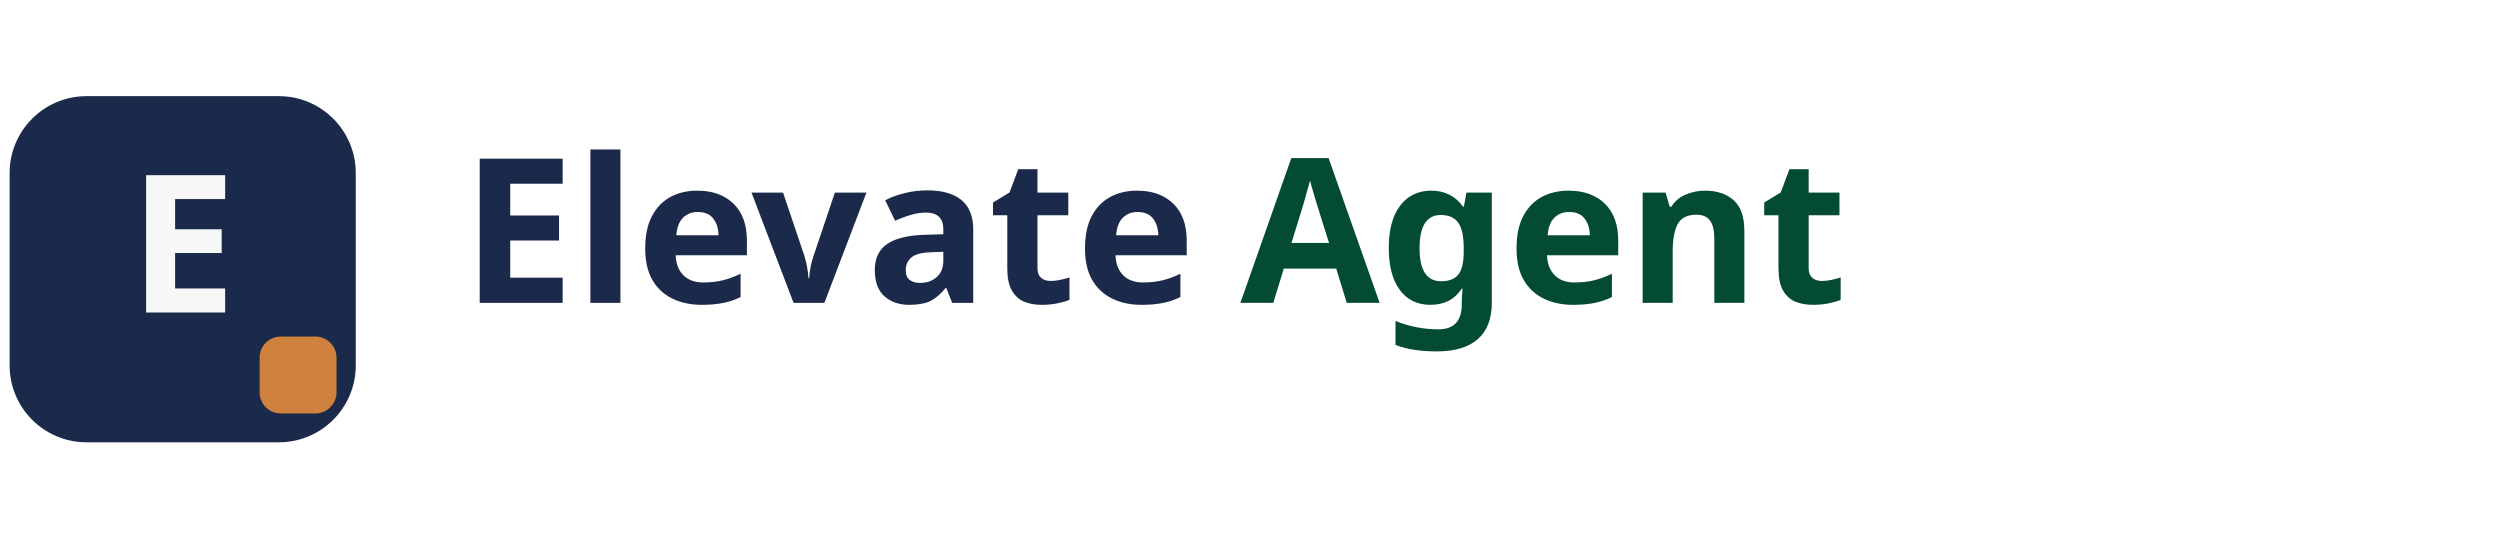
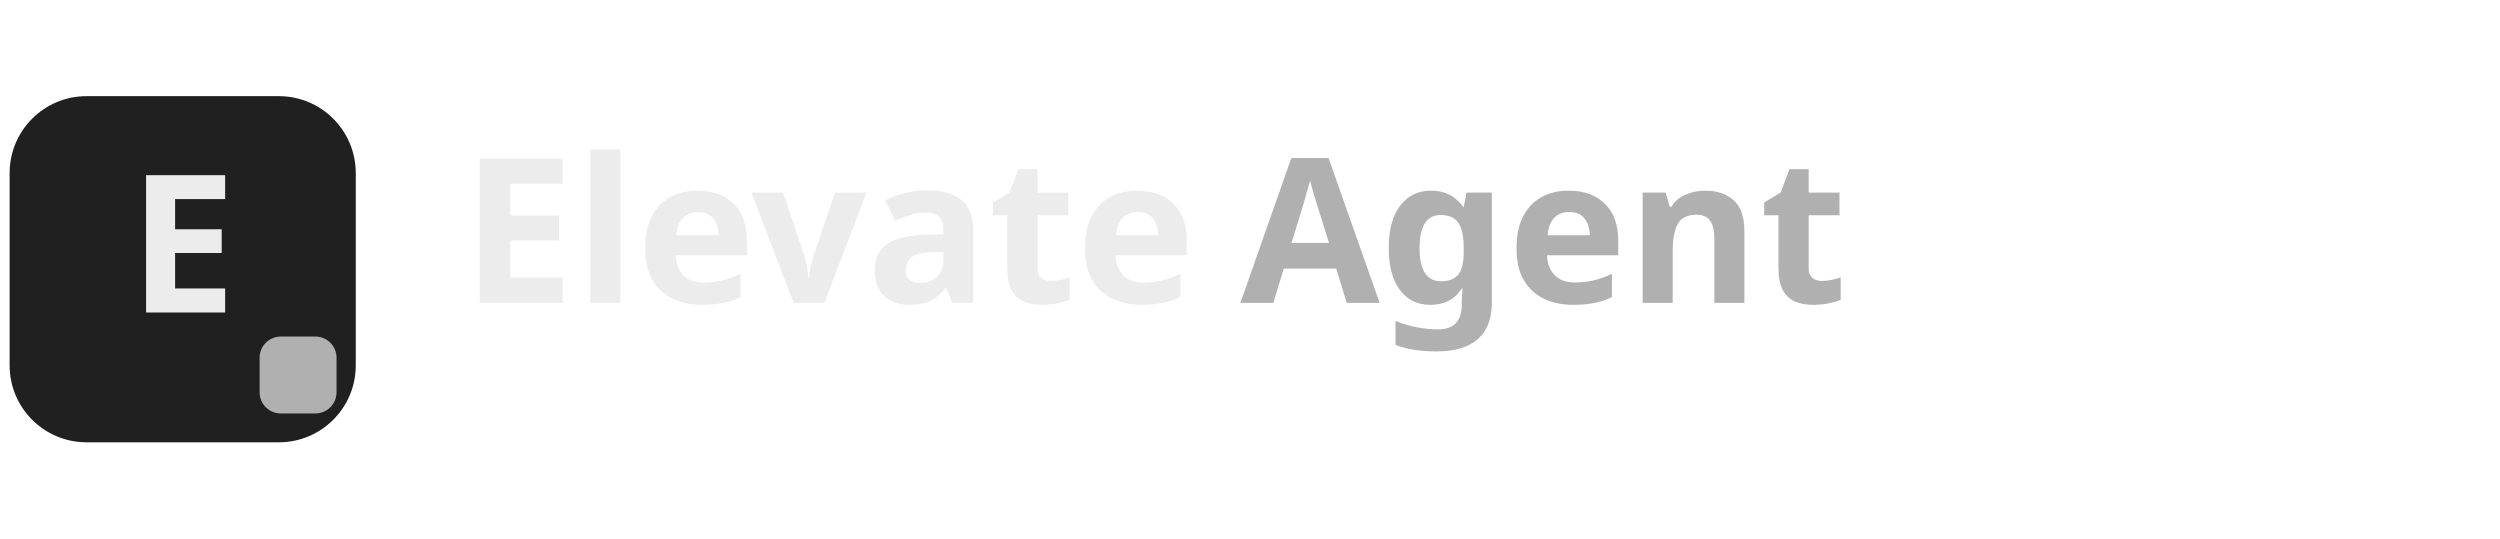
<svg xmlns="http://www.w3.org/2000/svg" width="260" height="56" viewBox="0 0 260 56" role="img" aria-labelledby="title">
-   <rect x="1" y="10" width="36" height="36" rx="8" fill="#1B2A4A" />
-   <rect x="27" y="35" width="8" height="8" rx="2.2" fill="#CE823E" />
-   <text x="19" y="32.5" text-anchor="middle" font-family="Aptos, Avenir Next, Segoe UI, system-ui, sans-serif" font-size="20" font-weight="800" fill="#F7F7F7">E</text>
-   <text x="48" y="31.5" font-family="Aptos, Avenir Next, Segoe UI, system-ui, sans-serif" font-size="21" font-weight="750" fill="#1B2A4A">Elevate</text>
-   <text x="129" y="31.5" font-family="Aptos, Avenir Next, Segoe UI, system-ui, sans-serif" font-size="21" font-weight="650" fill="#044B35">Agent</text>
+   <rect x="1" y="10" width="36" height="36" rx="8" fill="#202020" />
+   <rect x="27" y="35" width="8" height="8" rx="2.2" fill="#B0B0B0" />
+   <text x="19" y="32.5" text-anchor="middle" font-family="Aptos, Avenir Next, Segoe UI, system-ui, sans-serif" font-size="20" font-weight="800" fill="#ECECEC">E</text>
+   <text x="48" y="31.5" font-family="Aptos, Avenir Next, Segoe UI, system-ui, sans-serif" font-size="21" font-weight="750" fill="#ECECEC">Elevate</text>
+   <text x="129" y="31.5" font-family="Aptos, Avenir Next, Segoe UI, system-ui, sans-serif" font-size="21" font-weight="650" fill="#B0B0B0">Agent</text>
</svg>
